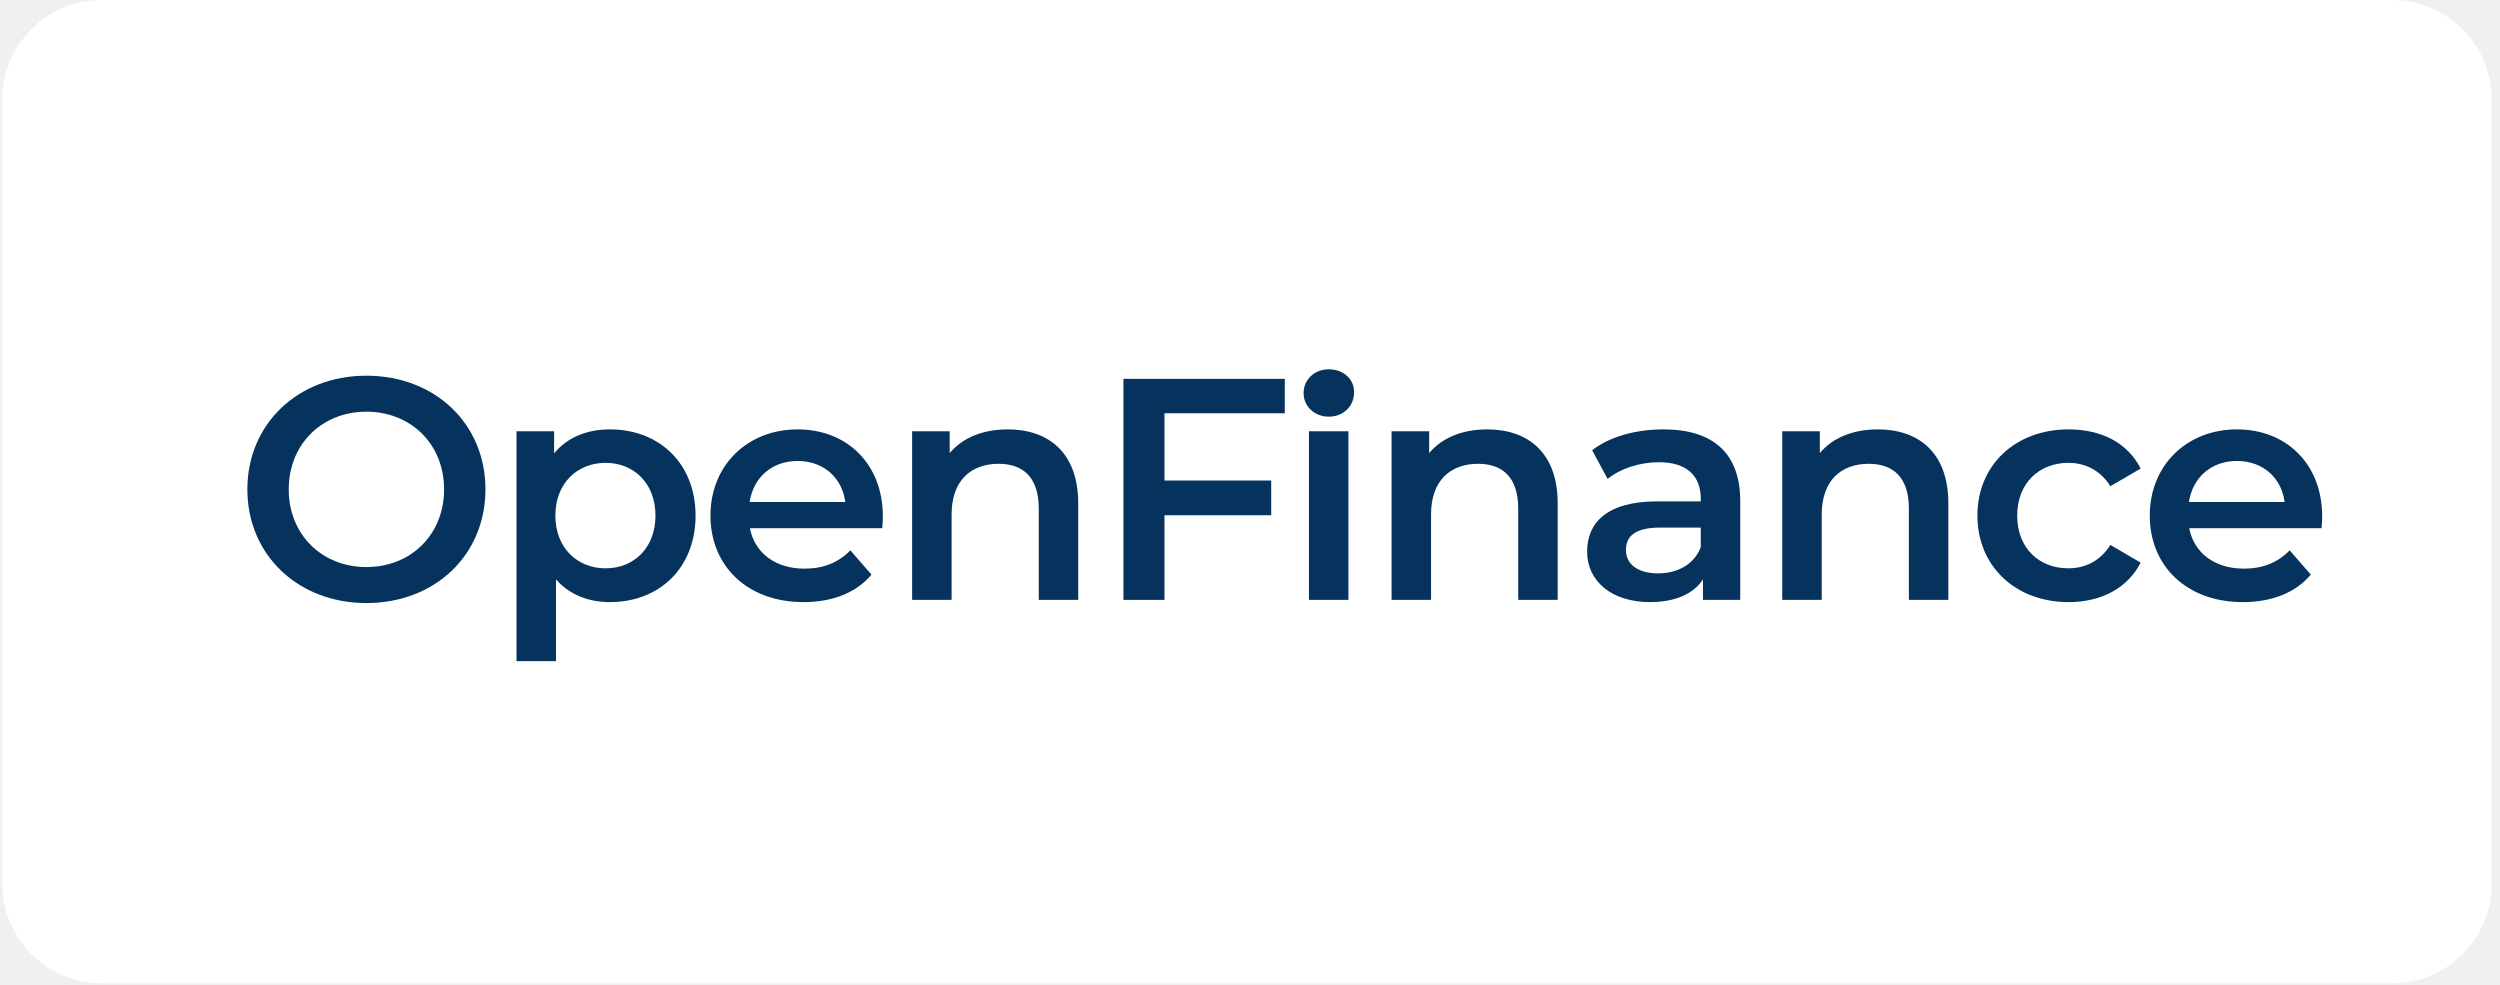
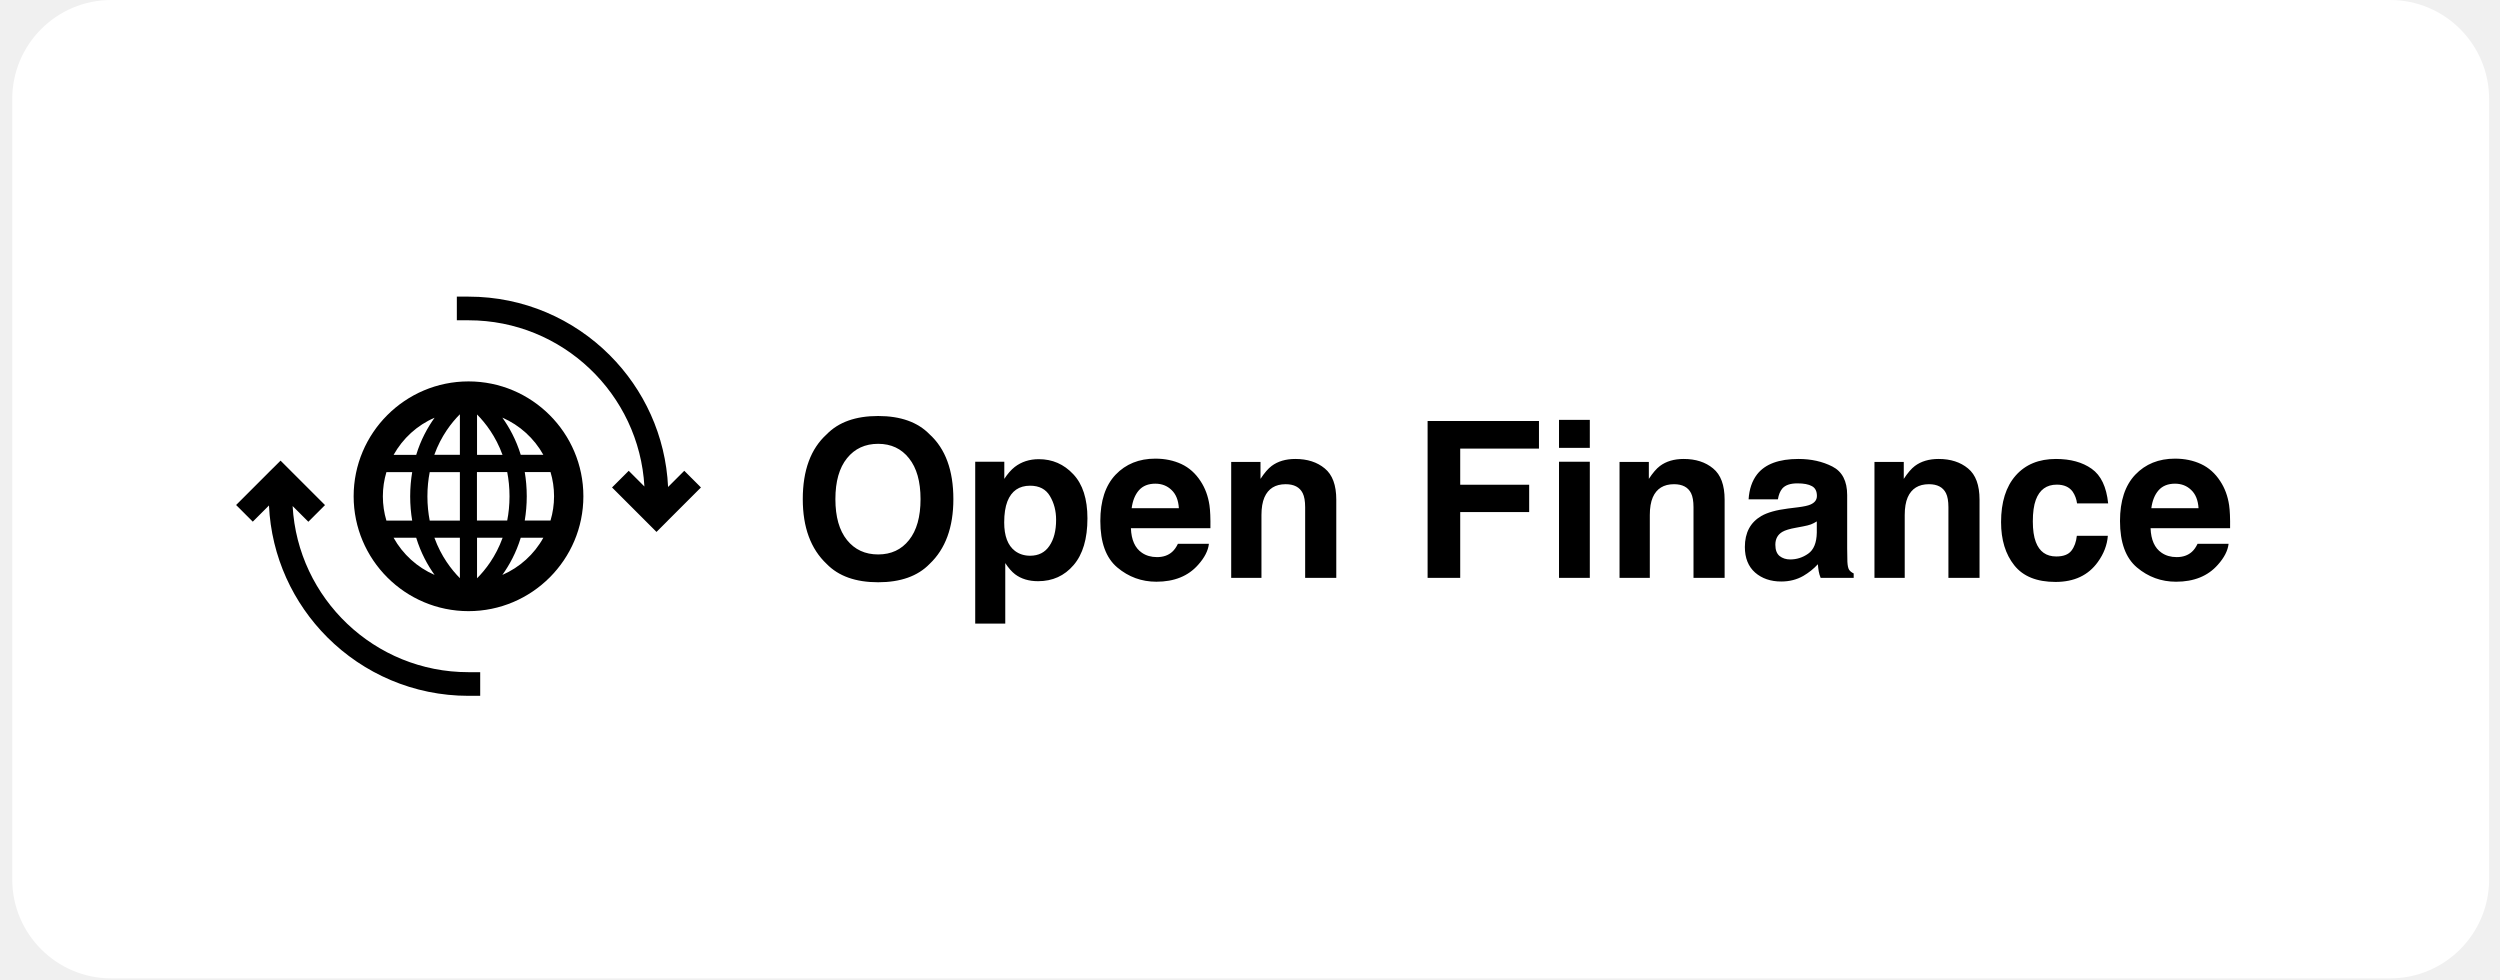
- <svg xmlns="http://www.w3.org/2000/svg" width="198" height="78" viewBox="0 0 198 78" fill="none">
-   <rect x="0.18" width="197.161" height="77.879" rx="7.886" fill="white" />
-   <path d="M29.02 47.762C34.447 47.762 38.448 43.961 38.448 38.759C38.448 33.557 34.447 29.755 29.02 29.755C23.592 29.755 19.591 33.582 19.591 38.759C19.591 43.936 23.592 47.762 29.02 47.762ZM29.02 44.911C25.493 44.911 22.867 42.335 22.867 38.759C22.867 35.182 25.493 32.606 29.02 32.606C32.546 32.606 35.172 35.182 35.172 38.759C35.172 42.335 32.546 44.911 29.02 44.911Z" fill="#06335D" />
-   <path d="M48.311 34.007C46.486 34.007 44.935 34.632 43.885 35.907V34.157H40.908V52.364H44.035V45.886C45.11 47.112 46.611 47.687 48.311 47.687C52.213 47.687 55.089 44.986 55.089 40.834C55.089 36.708 52.213 34.007 48.311 34.007ZM47.961 45.011C45.71 45.011 43.985 43.385 43.985 40.834C43.985 38.283 45.71 36.658 47.961 36.658C50.212 36.658 51.913 38.283 51.913 40.834C51.913 43.385 50.212 45.011 47.961 45.011Z" fill="#06335D" />
-   <path d="M69.923 40.91C69.923 36.733 67.072 34.007 63.17 34.007C59.194 34.007 56.268 36.858 56.268 40.834C56.268 44.811 59.169 47.687 63.645 47.687C65.946 47.687 67.822 46.937 69.022 45.511L67.347 43.586C66.397 44.561 65.221 45.036 63.721 45.036C61.395 45.036 59.769 43.786 59.394 41.835H69.873C69.898 41.535 69.923 41.16 69.923 40.91ZM63.17 36.508C65.221 36.508 66.697 37.833 66.947 39.759H59.369C59.669 37.808 61.145 36.508 63.17 36.508Z" fill="#06335D" />
-   <path d="M79.818 34.007C77.867 34.007 76.242 34.657 75.216 35.883V34.157H72.24V47.512H75.366V40.759C75.366 38.083 76.867 36.733 79.093 36.733C81.094 36.733 82.269 37.883 82.269 40.259V47.512H85.395V39.859C85.395 35.833 83.019 34.007 79.818 34.007Z" fill="#06335D" />
-   <path d="M101.755 32.731V30.005H88.975V47.512H92.227V40.809H100.68V38.058H92.227V32.731H101.755Z" fill="#06335D" />
-   <path d="M105.245 33C106.42 33 107.246 32.15 107.246 31.049C107.246 30.024 106.395 29.249 105.245 29.249C104.094 29.249 103.244 30.074 103.244 31.124C103.244 32.175 104.094 33 105.245 33ZM103.669 47.512H106.796V34.157H103.669V47.512Z" fill="#06335D" />
-   <path d="M117.791 34.007C115.84 34.007 114.214 34.657 113.189 35.883V34.157H110.213V47.512H113.339V40.759C113.339 38.083 114.84 36.733 117.066 36.733C119.066 36.733 120.242 37.883 120.242 40.259V47.512H123.368V39.859C123.368 35.833 120.992 34.007 117.791 34.007Z" fill="#06335D" />
-   <path d="M131.75 34.007C129.599 34.007 127.523 34.557 126.098 35.657L127.323 37.933C128.324 37.108 129.874 36.608 131.375 36.608C133.601 36.608 134.701 37.683 134.701 39.509V39.709H131.25C127.198 39.709 125.698 41.46 125.698 43.685C125.698 46.011 127.623 47.687 130.675 47.687C132.675 47.687 134.126 47.037 134.876 45.886V47.512H137.827V39.684C137.827 35.833 135.602 34.007 131.75 34.007ZM131.325 45.411C129.724 45.411 128.774 44.686 128.774 43.56C128.774 42.585 129.349 41.785 131.475 41.785H134.701V43.335C134.176 44.711 132.85 45.411 131.325 45.411Z" fill="#06335D" />
-   <path d="M148.732 34.007C146.781 34.007 145.155 34.657 144.13 35.883V34.157H141.154V47.512H144.28V40.759C144.28 38.083 145.781 36.733 148.006 36.733C150.007 36.733 151.183 37.883 151.183 40.259V47.512H154.309V39.859C154.309 35.833 151.933 34.007 148.732 34.007Z" fill="#06335D" />
-   <path d="M163.838 47.687C166.439 47.687 168.515 46.562 169.541 44.561L167.14 43.16C166.339 44.436 165.139 45.011 163.813 45.011C161.512 45.011 159.762 43.435 159.762 40.834C159.762 38.258 161.512 36.658 163.813 36.658C165.139 36.658 166.339 37.233 167.14 38.508L169.541 37.108C168.515 35.082 166.439 34.007 163.838 34.007C159.612 34.007 156.611 36.833 156.611 40.834C156.611 44.836 159.612 47.687 163.838 47.687Z" fill="#06335D" />
-   <path d="M183.917 40.91C183.917 36.733 181.066 34.007 177.164 34.007C173.188 34.007 170.261 36.858 170.261 40.834C170.261 44.811 173.163 47.687 177.639 47.687C179.94 47.687 181.816 46.937 183.016 45.511L181.341 43.586C180.39 44.561 179.215 45.036 177.714 45.036C175.388 45.036 173.763 43.786 173.388 41.835H183.867C183.892 41.535 183.917 41.16 183.917 40.91ZM177.164 36.508C179.215 36.508 180.69 37.833 180.941 39.759H173.363C173.663 37.808 175.138 36.508 177.164 36.508Z" fill="#06335D" />
+ <svg xmlns="http://www.w3.org/2000/svg" width="199" height="78" viewBox="0 0 199 78" fill="none">
+   <rect x="0.974" width="197.161" height="77.879" rx="7.886" fill="white" />
+   <g clip-path="url(#clip0)">
+     <path d="M23.293 40.282L24.544 41.532L25.871 40.205L23.247 37.582L23.217 37.552L22.332 36.667L21.432 37.559L21.417 37.575L18.794 40.198L20.121 41.525L21.41 40.236C21.6 44.323 23.339 48.014 26.054 50.729C28.928 53.604 32.909 55.388 37.286 55.388H38.224V53.505H37.286C29.821 53.512 23.705 47.648 23.293 40.282Z" fill="black" />
+     <path d="M54.468 37.475L53.179 38.764C52.988 34.677 51.25 30.986 48.535 28.271C45.66 25.396 41.687 23.612 37.302 23.612H36.364V25.495H37.302C44.768 25.495 50.884 31.36 51.295 38.726L50.045 37.475L48.718 38.802L51.341 41.425L51.372 41.456L52.256 42.341L53.156 41.441L53.171 41.425L55.795 38.802L54.468 37.475Z" fill="black" />
+     <path d="M37.294 30.36C32.253 30.36 28.15 34.463 28.15 39.504C28.15 44.544 32.253 48.647 37.294 48.647C42.334 48.647 46.437 44.544 46.437 39.504C46.437 34.463 42.334 30.36 37.294 30.36ZM34.594 33.251C34.037 34.028 33.496 35.004 33.13 36.209H31.33C32.062 34.898 33.206 33.845 34.594 33.251ZM30.758 41.441C30.575 40.831 30.476 40.182 30.476 39.511C30.476 38.84 30.575 38.192 30.758 37.582H32.81C32.711 38.184 32.65 38.825 32.65 39.511C32.65 40.197 32.711 40.846 32.81 41.441H30.758ZM31.33 42.806H33.13C33.496 44.003 34.037 44.986 34.594 45.764C33.206 45.162 32.062 44.117 31.33 42.806ZM36.607 46.024C35.944 45.352 35.12 44.3 34.579 42.806H36.607V46.024ZM36.607 41.441H34.205C34.091 40.846 34.022 40.205 34.022 39.511C34.022 38.81 34.091 38.169 34.205 37.582H36.607V41.441ZM36.607 36.202H34.571C35.113 34.699 35.944 33.639 36.607 32.976V36.202ZM43.249 36.202H41.45C41.084 35.004 40.542 34.021 39.986 33.243C41.373 33.845 42.525 34.898 43.249 36.202ZM37.972 32.991C38.636 33.662 39.459 34.715 40.001 36.209H37.972V32.991ZM37.972 37.574H40.374C40.489 38.169 40.557 38.81 40.557 39.504C40.557 40.205 40.489 40.846 40.374 41.433H37.965V37.574H37.972ZM37.972 42.806H40.008C39.467 44.308 38.636 45.368 37.972 46.031V42.806ZM39.986 45.764C40.542 44.986 41.084 44.01 41.45 42.806H43.249C42.525 44.117 41.373 45.162 39.986 45.764ZM44.103 39.504C44.103 40.175 44.004 40.823 43.821 41.433H41.77C41.869 40.831 41.93 40.19 41.93 39.504C41.93 38.817 41.869 38.169 41.77 37.574H43.821C44.004 38.184 44.103 38.833 44.103 39.504Z" fill="black" />
+   </g>
+   <path d="M69.899 44.134C70.934 44.134 71.754 43.752 72.359 42.989C72.97 42.225 73.275 41.139 73.275 39.731C73.275 38.328 72.97 37.245 72.359 36.482C71.754 35.713 70.934 35.328 69.899 35.328C68.864 35.328 68.038 35.71 67.422 36.474C66.806 37.237 66.497 38.323 66.497 39.731C66.497 41.139 66.806 42.225 67.422 42.989C68.038 43.752 68.864 44.134 69.899 44.134ZM75.888 39.731C75.888 41.976 75.257 43.695 73.996 44.889C73.052 45.861 71.686 46.348 69.899 46.348C68.112 46.348 66.746 45.861 65.802 44.889C64.535 43.695 63.901 41.976 63.901 39.731C63.901 37.441 64.535 35.721 65.802 34.573C66.746 33.601 68.112 33.114 69.899 33.114C71.686 33.114 73.052 33.601 73.996 34.573C75.257 35.721 75.888 37.441 75.888 39.731ZM84.066 41.377C84.066 40.664 83.902 40.034 83.574 39.485C83.251 38.937 82.725 38.662 81.996 38.662C81.119 38.662 80.517 39.078 80.189 39.909C80.019 40.35 79.934 40.91 79.934 41.589C79.934 42.663 80.22 43.418 80.791 43.854C81.131 44.108 81.532 44.236 81.996 44.236C82.669 44.236 83.181 43.975 83.531 43.455C83.888 42.935 84.066 42.242 84.066 41.377ZM82.691 36.55C83.772 36.55 84.685 36.949 85.431 37.746C86.184 38.543 86.56 39.714 86.56 41.258C86.56 42.887 86.192 44.128 85.457 44.982C84.727 45.836 83.786 46.263 82.632 46.263C81.897 46.263 81.286 46.079 80.8 45.712C80.534 45.508 80.274 45.211 80.019 44.821V49.639H77.627V36.754H79.943V38.119C80.203 37.718 80.48 37.401 80.774 37.169C81.311 36.756 81.951 36.55 82.691 36.55ZM91.963 38.501C91.403 38.501 90.968 38.676 90.657 39.027C90.352 39.378 90.159 39.853 90.08 40.452H93.838C93.799 39.813 93.603 39.33 93.253 39.002C92.908 38.668 92.478 38.501 91.963 38.501ZM91.963 36.508C92.733 36.508 93.425 36.652 94.042 36.94C94.658 37.229 95.167 37.684 95.569 38.306C95.931 38.855 96.165 39.491 96.273 40.215C96.335 40.639 96.36 41.249 96.349 42.047H90.021C90.055 42.974 90.346 43.625 90.894 43.998C91.228 44.23 91.63 44.346 92.099 44.346C92.597 44.346 93.001 44.204 93.312 43.922C93.482 43.769 93.632 43.557 93.762 43.285H96.23C96.168 43.834 95.882 44.391 95.374 44.957C94.582 45.856 93.473 46.305 92.048 46.305C90.872 46.305 89.834 45.926 88.935 45.169C88.036 44.411 87.586 43.178 87.586 41.47C87.586 39.87 87.99 38.642 88.799 37.788C89.614 36.934 90.668 36.508 91.963 36.508ZM103.11 36.533C104.066 36.533 104.846 36.785 105.451 37.288C106.062 37.786 106.368 38.614 106.368 39.773V46H103.89V40.376C103.89 39.889 103.825 39.516 103.695 39.256C103.458 38.781 103.005 38.543 102.338 38.543C101.518 38.543 100.955 38.891 100.65 39.587C100.492 39.954 100.412 40.424 100.412 40.995V46H98.003V36.77H100.336V38.119C100.647 37.644 100.941 37.302 101.218 37.093C101.716 36.72 102.347 36.533 103.11 36.533ZM113.637 33.513H122.502V35.71H116.233V38.586H121.722V40.758H116.233V46H113.637V33.513ZM126.549 35.651H124.097V33.42H126.549V35.651ZM124.097 36.754H126.549V46H124.097V36.754ZM134.022 36.533C134.978 36.533 135.758 36.785 136.363 37.288C136.974 37.786 137.28 38.614 137.28 39.773V46H134.803V40.376C134.803 39.889 134.738 39.516 134.608 39.256C134.37 38.781 133.918 38.543 133.25 38.543C132.43 38.543 131.867 38.891 131.562 39.587C131.404 39.954 131.325 40.424 131.325 40.995V46H128.915V36.77H131.248V38.119C131.559 37.644 131.853 37.302 132.13 37.093C132.628 36.72 133.259 36.533 134.022 36.533ZM144.617 41.504C144.465 41.6 144.309 41.679 144.151 41.742C143.998 41.798 143.786 41.852 143.515 41.903L142.972 42.005C142.463 42.095 142.098 42.205 141.877 42.335C141.504 42.556 141.318 42.898 141.318 43.362C141.318 43.775 141.431 44.074 141.657 44.261C141.889 44.442 142.169 44.532 142.497 44.532C143.017 44.532 143.495 44.38 143.93 44.074C144.371 43.769 144.601 43.212 144.617 42.403V41.504ZM143.15 40.376C143.597 40.319 143.916 40.248 144.108 40.164C144.453 40.017 144.626 39.788 144.626 39.477C144.626 39.098 144.493 38.837 144.227 38.696C143.967 38.549 143.583 38.476 143.074 38.476C142.502 38.476 142.098 38.617 141.86 38.9C141.691 39.109 141.578 39.392 141.521 39.748H139.188C139.239 38.939 139.465 38.275 139.867 37.755C140.506 36.94 141.603 36.533 143.158 36.533C144.171 36.533 145.07 36.734 145.856 37.135C146.642 37.537 147.035 38.295 147.035 39.409V43.65C147.035 43.944 147.041 44.301 147.052 44.719C147.069 45.036 147.117 45.251 147.196 45.364C147.275 45.477 147.394 45.57 147.553 45.644V46H144.923C144.849 45.813 144.798 45.638 144.77 45.474C144.742 45.31 144.719 45.123 144.702 44.914C144.369 45.276 143.984 45.584 143.549 45.839C143.028 46.139 142.44 46.288 141.784 46.288C140.947 46.288 140.254 46.051 139.706 45.576C139.163 45.095 138.891 44.416 138.891 43.54C138.891 42.403 139.33 41.58 140.206 41.071C140.687 40.794 141.394 40.596 142.327 40.478L143.15 40.376ZM154.314 36.533C155.269 36.533 156.05 36.785 156.655 37.288C157.266 37.786 157.571 38.614 157.571 39.773V46H155.094V40.376C155.094 39.889 155.029 39.516 154.899 39.256C154.661 38.781 154.209 38.543 153.542 38.543C152.722 38.543 152.159 38.891 151.853 39.587C151.695 39.954 151.616 40.424 151.616 40.995V46H149.207V36.77H151.54V38.119C151.851 37.644 152.145 37.302 152.422 37.093C152.92 36.72 153.55 36.533 154.314 36.533ZM165.333 40.07C165.288 39.725 165.172 39.414 164.985 39.137C164.714 38.764 164.292 38.577 163.721 38.577C162.907 38.577 162.35 38.982 162.05 39.79C161.892 40.22 161.813 40.791 161.813 41.504C161.813 42.183 161.892 42.728 162.05 43.141C162.339 43.91 162.881 44.295 163.679 44.295C164.244 44.295 164.646 44.142 164.883 43.837C165.121 43.531 165.265 43.136 165.316 42.649H167.785C167.728 43.384 167.462 44.08 166.987 44.736C166.229 45.794 165.107 46.322 163.619 46.322C162.132 46.322 161.038 45.881 160.337 44.999C159.635 44.117 159.285 42.972 159.285 41.563C159.285 39.974 159.672 38.739 160.447 37.856C161.222 36.974 162.29 36.533 163.653 36.533C164.813 36.533 165.76 36.793 166.495 37.313C167.236 37.834 167.674 38.753 167.81 40.07H165.333ZM173.129 38.501C172.569 38.501 172.134 38.676 171.823 39.027C171.517 39.378 171.325 39.853 171.246 40.452H175.004C174.964 39.813 174.769 39.33 174.418 39.002C174.073 38.668 173.644 38.501 173.129 38.501ZM173.129 36.508C173.898 36.508 174.591 36.652 175.207 36.94C175.824 37.229 176.333 37.684 176.734 38.306C177.096 38.855 177.331 39.491 177.438 40.215C177.5 40.639 177.526 41.249 177.515 42.047H171.186C171.22 42.974 171.511 43.625 172.06 43.998C172.394 44.23 172.795 44.346 173.265 44.346C173.762 44.346 174.167 44.204 174.478 43.922C174.647 43.769 174.797 43.557 174.927 43.285H177.396C177.334 43.834 177.048 44.391 176.539 44.957C175.747 45.856 174.639 46.305 173.214 46.305C172.037 46.305 171 45.926 170.1 45.169C169.201 44.411 168.752 43.178 168.752 41.47C168.752 39.87 169.156 38.642 169.965 37.788C170.779 36.934 171.834 36.508 173.129 36.508Z" fill="black" />
+   <defs>
+     <clipPath id="clip0">
+       <rect width="37" height="37" fill="white" transform="translate(18.7939 21)" />
+     </clipPath>
+   </defs>
</svg>
